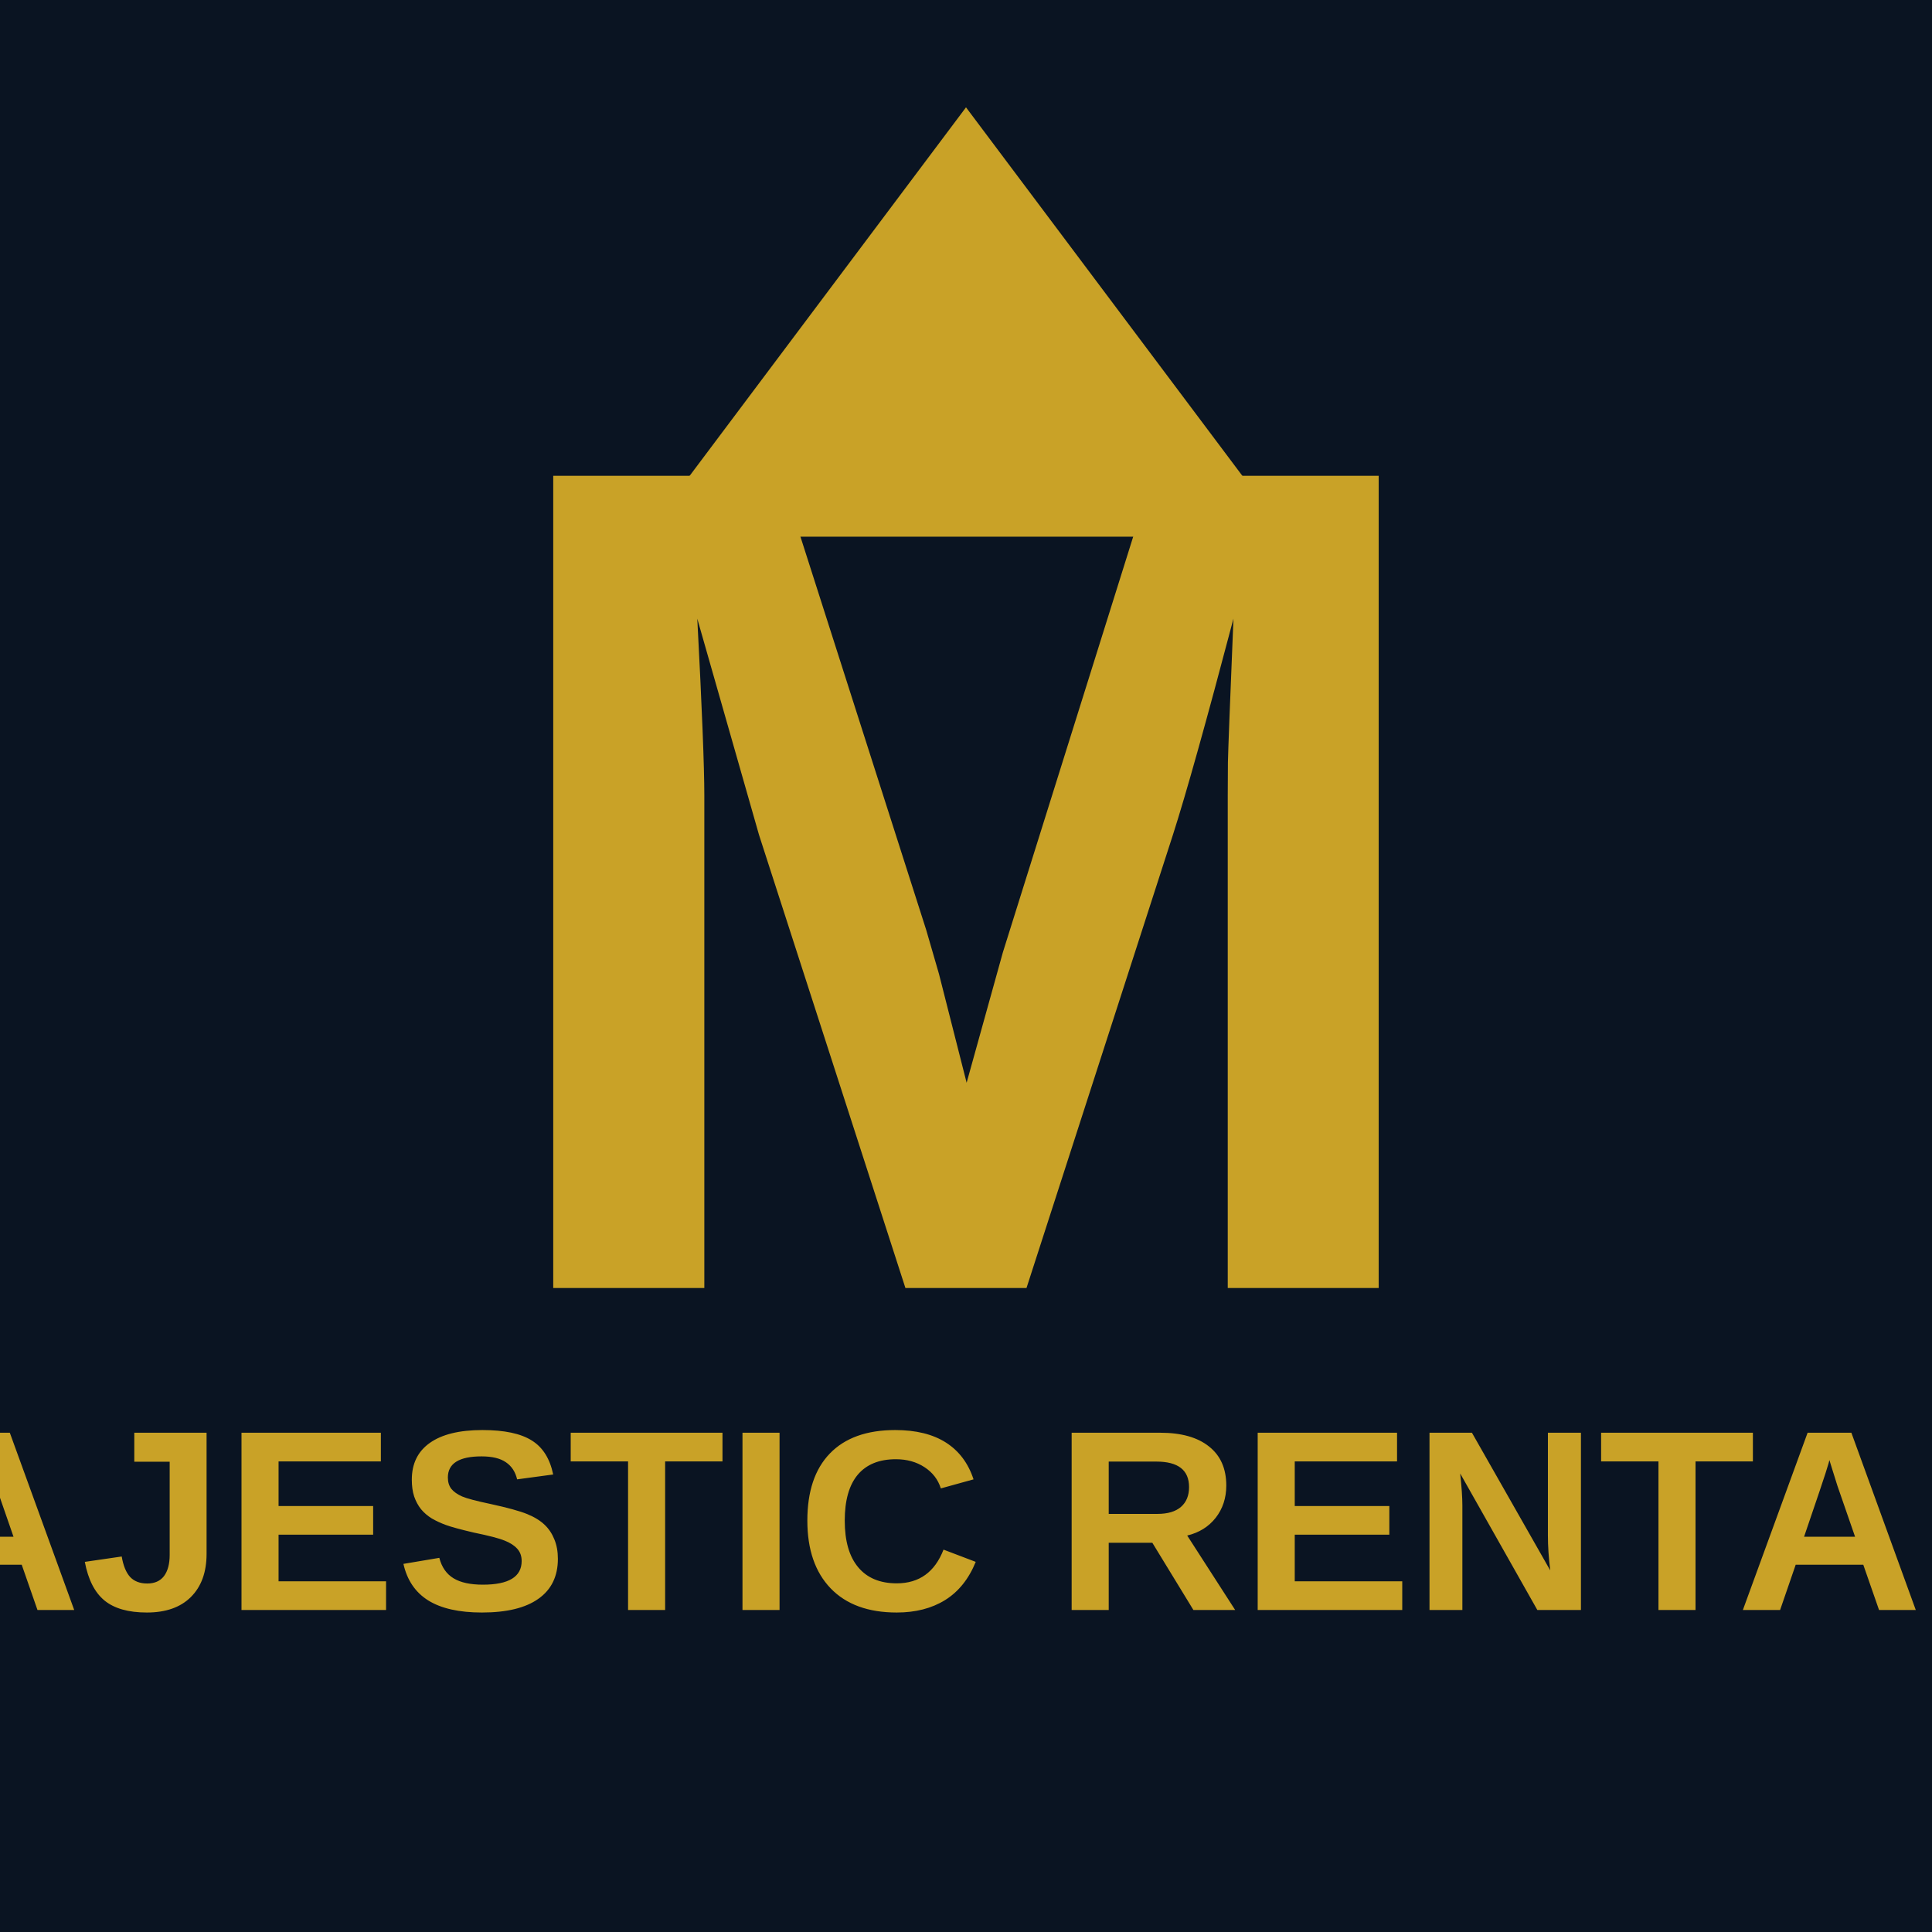
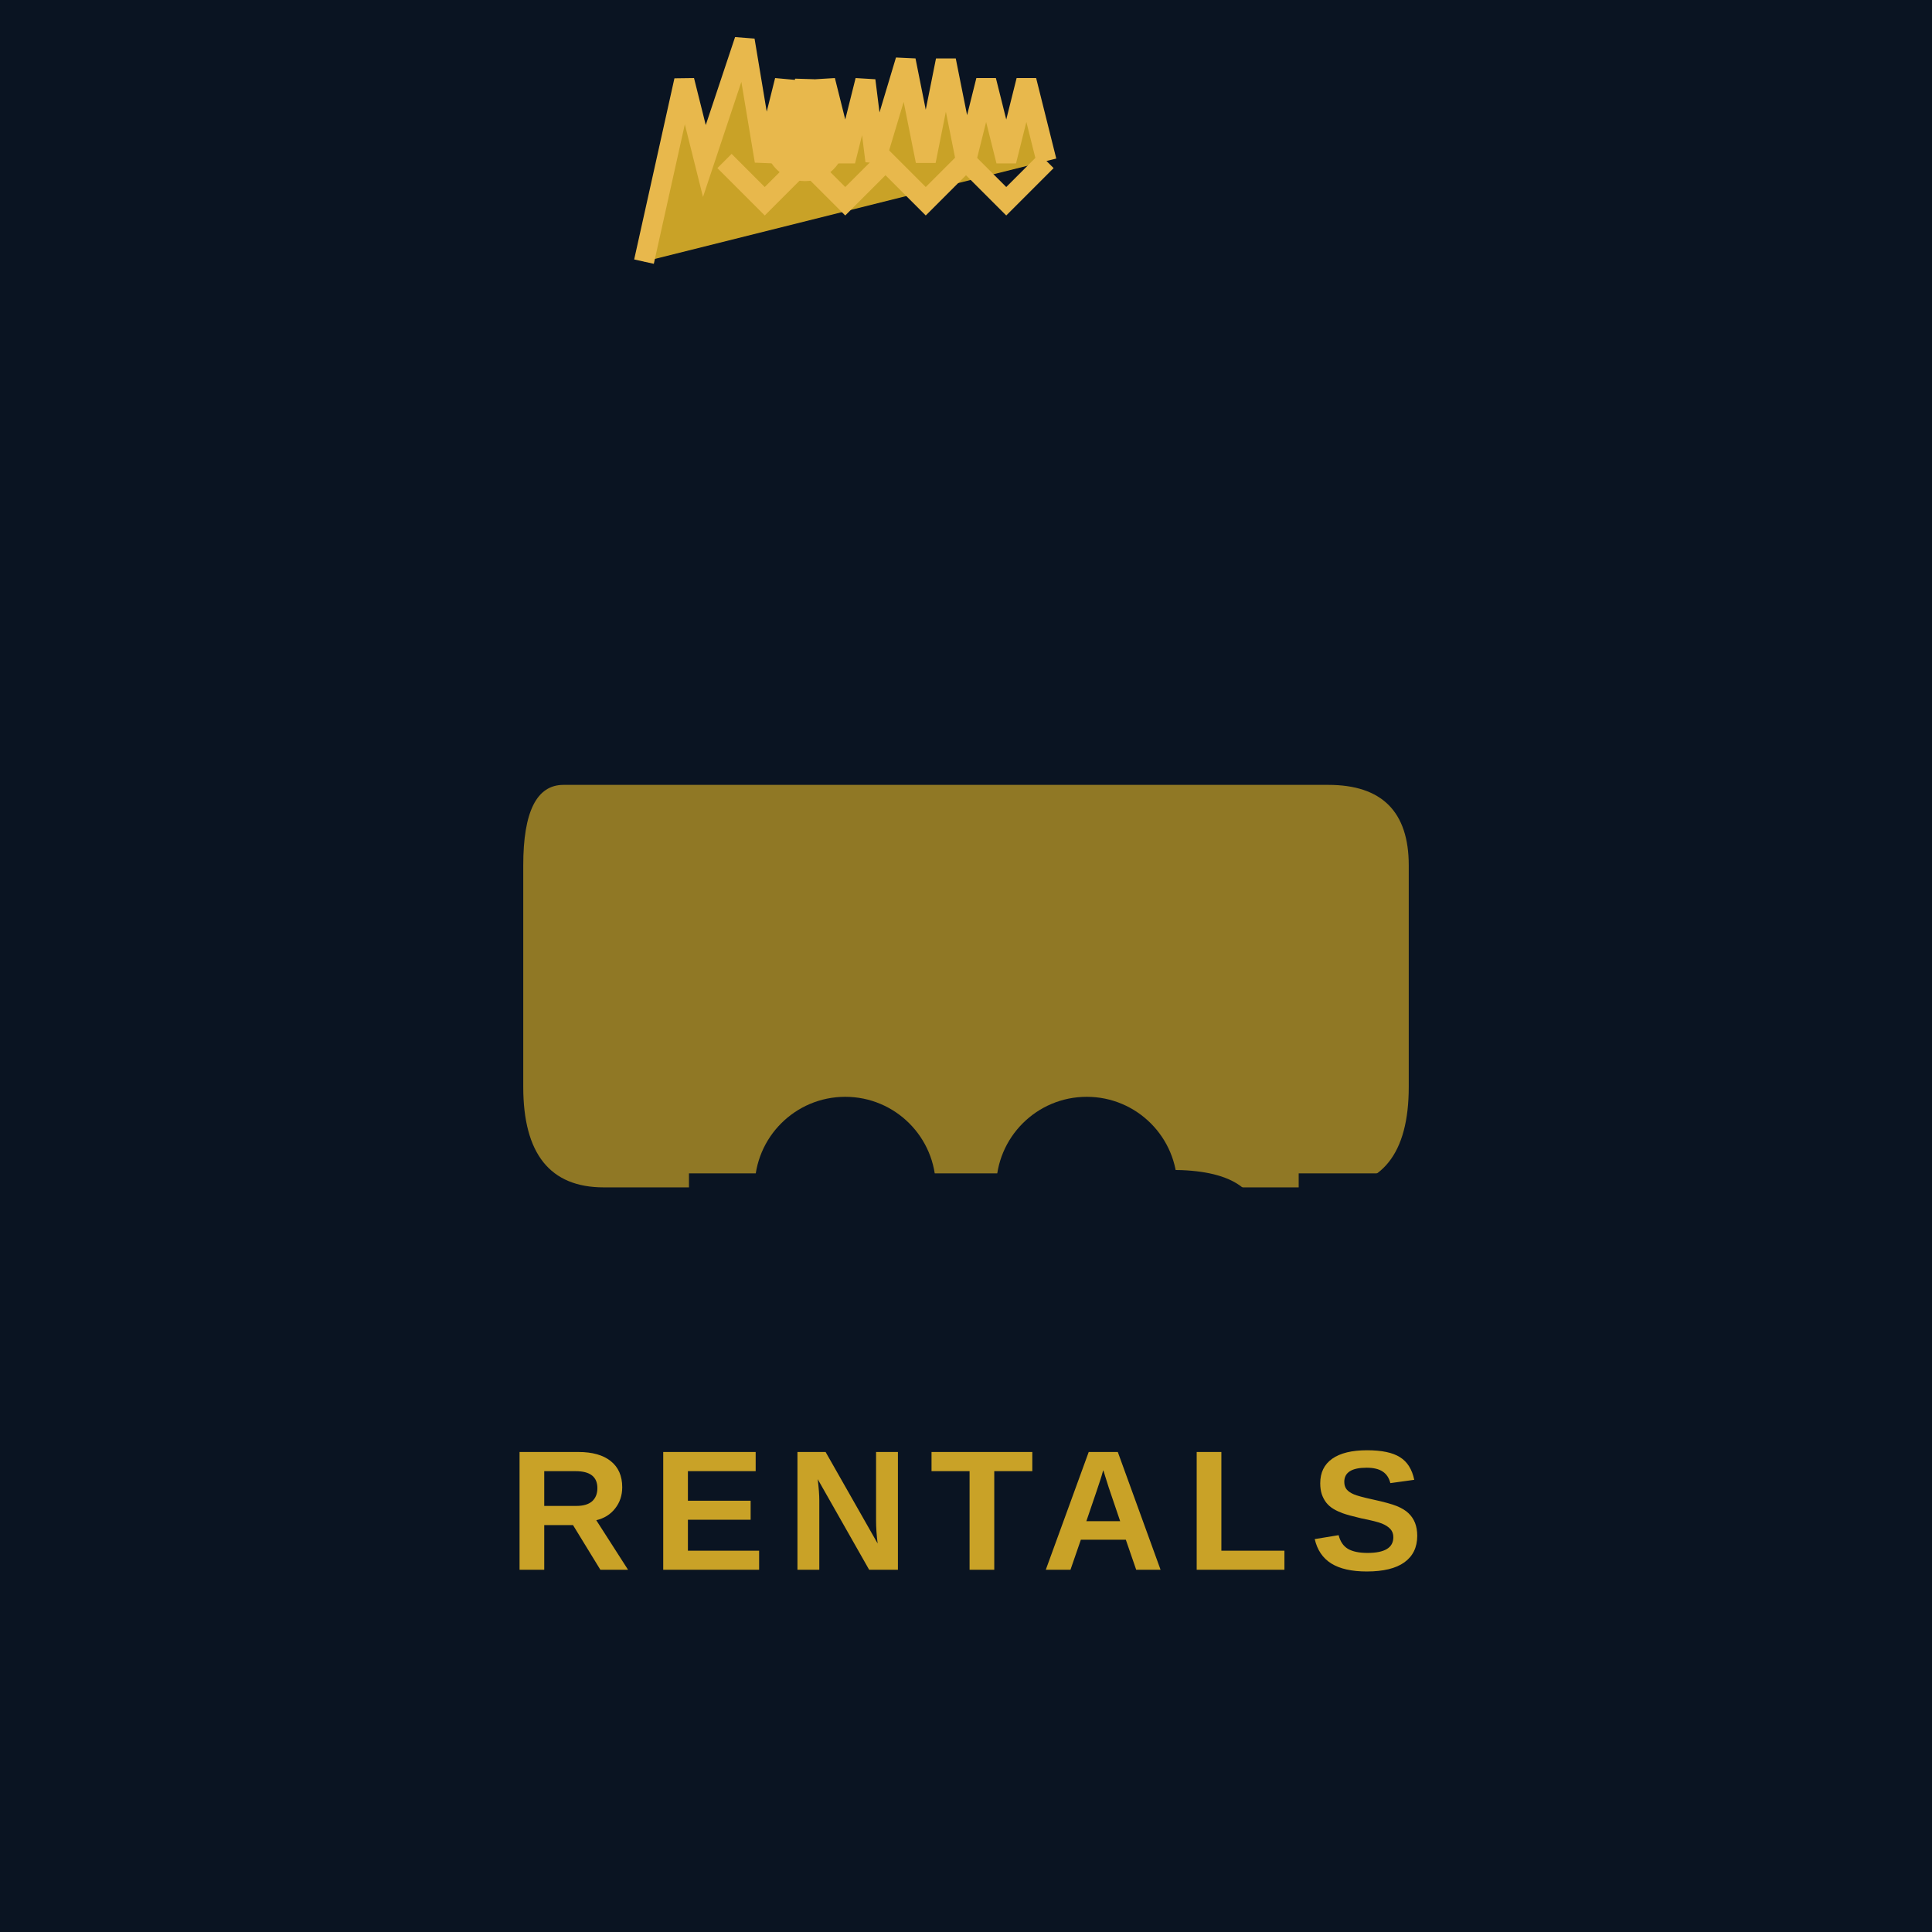
- <svg xmlns="http://www.w3.org/2000/svg" viewBox="0 0 180 180">
-   <rect width="180" height="180" fill="#0a1422" />
-   <text x="90" y="120" font-family="Arial, sans-serif" font-weight="900" font-size="110" text-anchor="middle" fill="#c9a227">M</text>
-   <path d="M90 10 L120 50 L60 50 Z" fill="#c9a227" />
-   <text x="90" y="150" font-family="Arial, sans-serif" font-weight="700" font-size="24" text-anchor="middle" fill="#c9a227">MAJESTIC RENTALS</text>
+ <svg xmlns="http://www.w3.org/2000/svg" viewBox="0 0 192 192">
+   <rect width="192" height="192" fill="#0a1422" />
+   <path d="M 64 26 L 68 8 L 70 16 L 74 4 L 76 16 L 78 8 L 78.5 16 L 80 8 L 81 16 L 82 8 L 84 16 L 86 8 L 87 16 L 90 6 L 92 16 L 94 6 L 96 16 L 98 8 L 100 16 L 102 8 L 104 16" fill="#c9a227" stroke="#e8b84c" stroke-width="2" />
+   <path d="M 72 16 L 76 20 L 80 16 L 84 20 L 88 16 L 92 20 L 96 16 L 100 20 L 104 16" fill="none" stroke="#e8b84c" stroke-width="2" />
+   <circle cx="80" cy="14" r="4" fill="#e8b84c" />
+   <path d="M 56 78 Q 52 78 52 86 L 52 108 Q 52 118 60 118 L 132 118 Q 140 118 140 108 L 140 86 Q 140 78 132 78 Z" fill="#c9a227" opacity="0.7" />
+   <circle cx="84" cy="118" r="9" fill="#0a1422" />
+   <circle cx="108" cy="118" r="9" fill="#0a1422" />
+   <text x="96" y="140" font-family="Arial, sans-serif" font-weight="900" font-size="34" letter-spacing="1" fill="#0a1422" text-anchor="middle">MAJESTIC</text>
+   <text x="96" y="156" font-family="Arial, sans-serif" font-weight="700" font-size="17" letter-spacing="2" fill="#c9a227" text-anchor="middle">RENTALS</text>
</svg>
